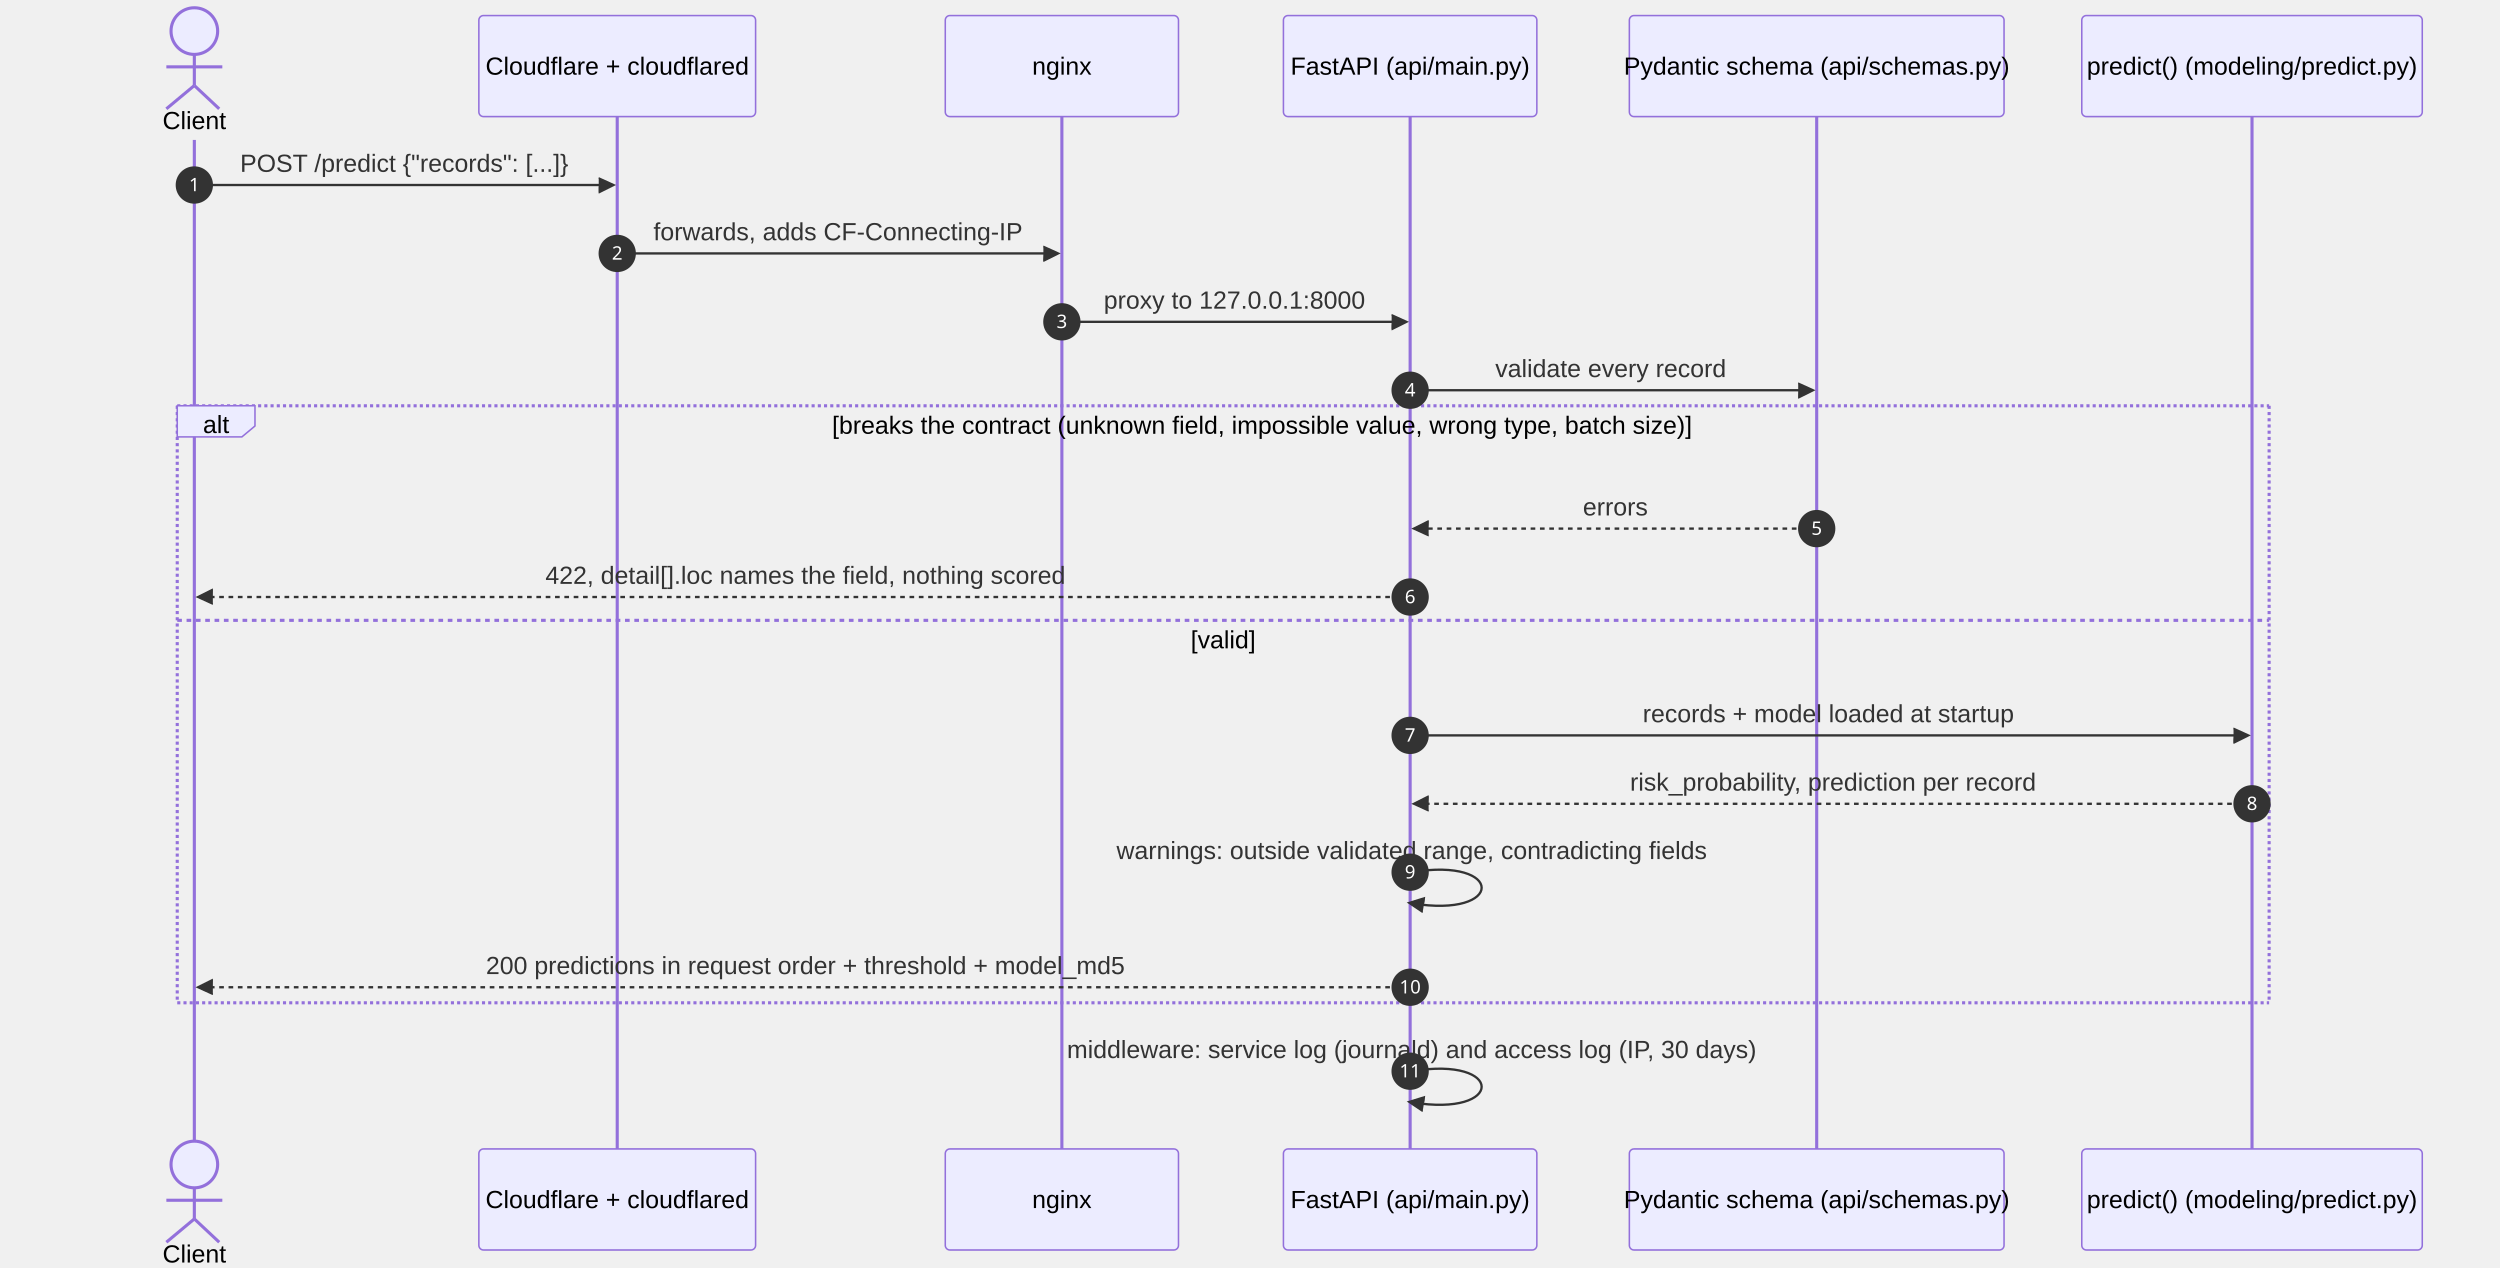
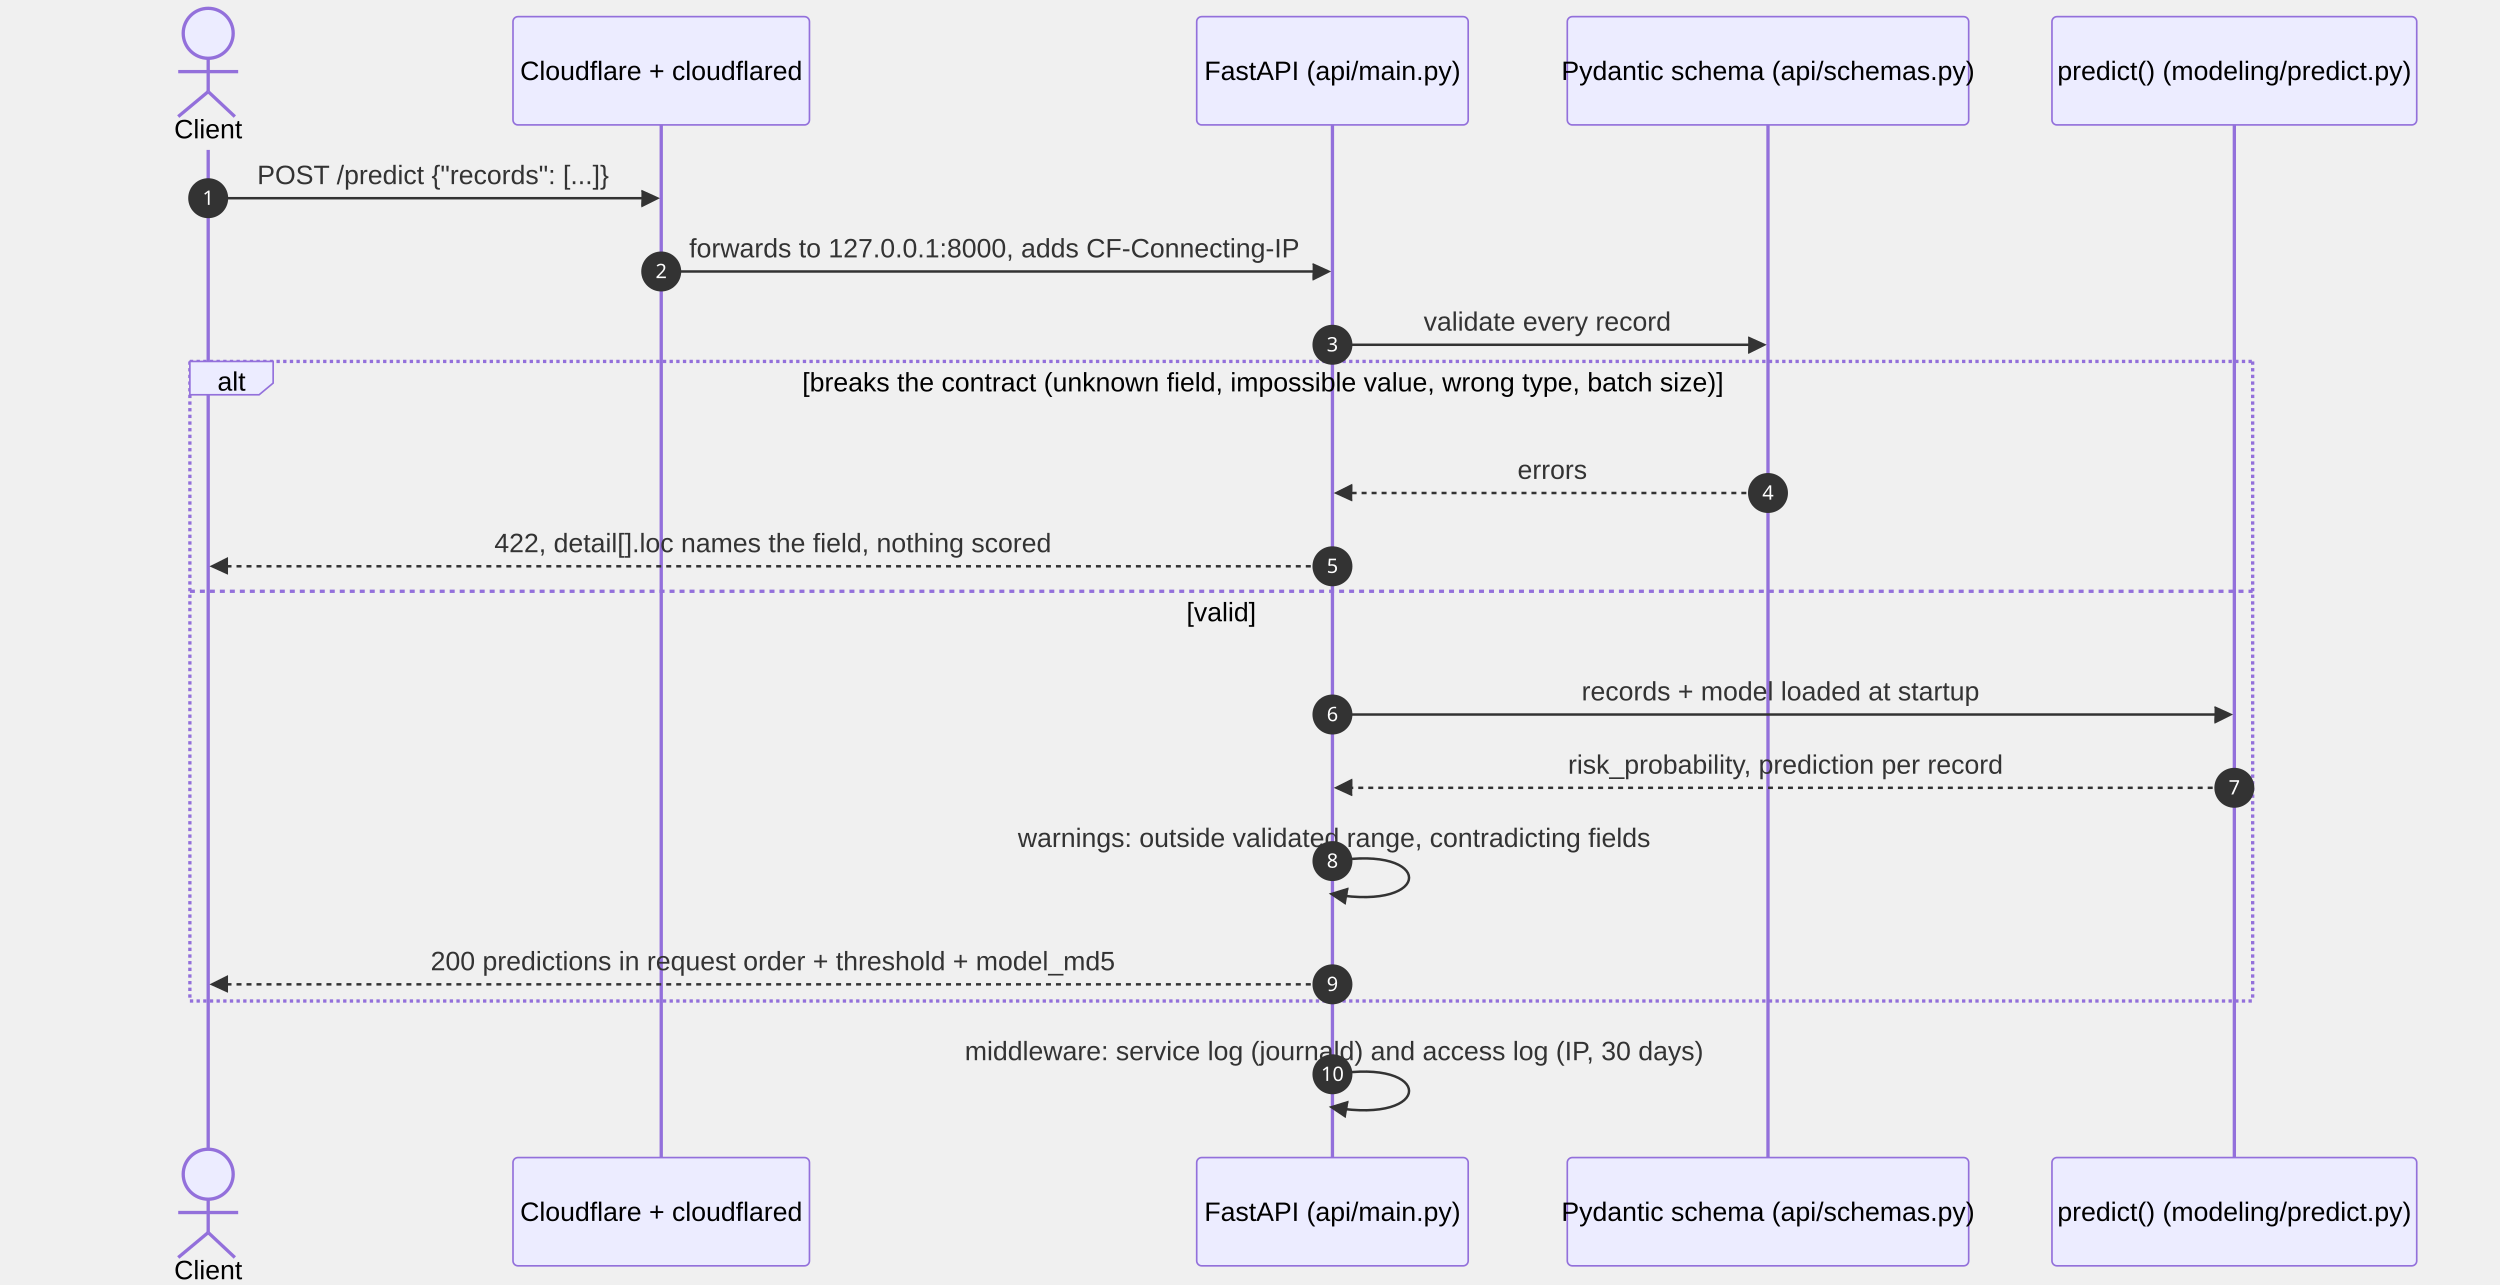
- <svg xmlns="http://www.w3.org/2000/svg" id="my-svg" width="100%" style="max-width: 1608px; background-color: white;" viewBox="-50 -10 1608 815" role="graphics-document document" aria-roledescription="sequence">
+ <svg xmlns="http://www.w3.org/2000/svg" id="my-svg" width="100%" style="max-width: 1501px; background-color: white;" viewBox="-50 -10 1501 771" role="graphics-document document" aria-roledescription="sequence">
  <g>
-     <rect x="1289" y="729" fill="#eaeaea" stroke="#666" width="219" height="65" name="P" rx="3" ry="3" class="actor actor-bottom" />
-     <text x="1398.5" y="761.5" dominant-baseline="central" alignment-baseline="central" class="actor actor-box" style="text-anchor: middle; font-size: 16px; font-weight: 400;">
-       <tspan x="1398.5" dy="0">predict() (modeling/predict.py)</tspan>
+     <rect x="1182" y="685" fill="#eaeaea" stroke="#666" width="219" height="65" name="P" rx="3" ry="3" class="actor actor-bottom" />
+     <text x="1291.5" y="717.5" dominant-baseline="central" alignment-baseline="central" class="actor actor-box" style="text-anchor: middle; font-size: 16px; font-weight: 400;">
+       <tspan x="1291.5" dy="0">predict() (modeling/predict.py)</tspan>
    </text>
  </g>
  <g>
-     <rect x="998" y="729" fill="#eaeaea" stroke="#666" width="241" height="65" name="S" rx="3" ry="3" class="actor actor-bottom" />
-     <text x="1118.5" y="761.5" dominant-baseline="central" alignment-baseline="central" class="actor actor-box" style="text-anchor: middle; font-size: 16px; font-weight: 400;">
-       <tspan x="1118.5" dy="0">Pydantic schema (api/schemas.py)</tspan>
+     <rect x="891" y="685" fill="#eaeaea" stroke="#666" width="241" height="65" name="S" rx="3" ry="3" class="actor actor-bottom" />
+     <text x="1011.5" y="717.5" dominant-baseline="central" alignment-baseline="central" class="actor actor-box" style="text-anchor: middle; font-size: 16px; font-weight: 400;">
+       <tspan x="1011.5" dy="0">Pydantic schema (api/schemas.py)</tspan>
    </text>
  </g>
  <g>
-     <rect x="775.5" y="729" fill="#eaeaea" stroke="#666" width="163" height="65" name="A" rx="3" ry="3" class="actor actor-bottom" />
-     <text x="857" y="761.5" dominant-baseline="central" alignment-baseline="central" class="actor actor-box" style="text-anchor: middle; font-size: 16px; font-weight: 400;">
-       <tspan x="857" dy="0">FastAPI (api/main.py)</tspan>
+     <rect x="668.5" y="685" fill="#eaeaea" stroke="#666" width="163" height="65" name="A" rx="3" ry="3" class="actor actor-bottom" />
+     <text x="750" y="717.5" dominant-baseline="central" alignment-baseline="central" class="actor actor-box" style="text-anchor: middle; font-size: 16px; font-weight: 400;">
+       <tspan x="750" dy="0">FastAPI (api/main.py)</tspan>
    </text>
  </g>
  <g>
-     <rect x="558" y="729" fill="#eaeaea" stroke="#666" width="150" height="65" name="N" rx="3" ry="3" class="actor actor-bottom" />
-     <text x="633" y="761.5" dominant-baseline="central" alignment-baseline="central" class="actor actor-box" style="text-anchor: middle; font-size: 16px; font-weight: 400;">
-       <tspan x="633" dy="0">nginx</tspan>
-     </text>
-   </g>
-   <g>
-     <rect x="258" y="729" fill="#eaeaea" stroke="#666" width="178" height="65" name="CF" rx="3" ry="3" class="actor actor-bottom" />
-     <text x="347" y="761.5" dominant-baseline="central" alignment-baseline="central" class="actor actor-box" style="text-anchor: middle; font-size: 16px; font-weight: 400;">
+     <rect x="258" y="685" fill="#eaeaea" stroke="#666" width="178" height="65" name="CF" rx="3" ry="3" class="actor actor-bottom" />
+     <text x="347" y="717.5" dominant-baseline="central" alignment-baseline="central" class="actor actor-box" style="text-anchor: middle; font-size: 16px; font-weight: 400;">
      <tspan x="347" dy="0">Cloudflare + cloudflared</tspan>
    </text>
  </g>
  <g />
  <g>
-     <line id="actor5" x1="1398.5" y1="65" x2="1398.5" y2="729" class="actor-line 200" stroke-width="0.5px" stroke="#999" name="P" data-et="life-line" data-id="P" />
-     <g id="root-5" data-et="participant" data-type="participant" data-id="P">
-       <rect x="1289" y="0" fill="#eaeaea" stroke="#666" width="219" height="65" name="P" rx="3" ry="3" class="actor actor-top" />
-       <text x="1398.5" y="32.5" dominant-baseline="central" alignment-baseline="central" class="actor actor-box" style="text-anchor: middle; font-size: 16px; font-weight: 400;">
-         <tspan x="1398.5" dy="0">predict() (modeling/predict.py)</tspan>
+     <line id="actor4" x1="1291.5" y1="65" x2="1291.5" y2="685" class="actor-line 200" stroke-width="0.5px" stroke="#999" name="P" data-et="life-line" data-id="P" />
+     <g id="root-4" data-et="participant" data-type="participant" data-id="P">
+       <rect x="1182" y="0" fill="#eaeaea" stroke="#666" width="219" height="65" name="P" rx="3" ry="3" class="actor actor-top" />
+       <text x="1291.5" y="32.5" dominant-baseline="central" alignment-baseline="central" class="actor actor-box" style="text-anchor: middle; font-size: 16px; font-weight: 400;">
+         <tspan x="1291.5" dy="0">predict() (modeling/predict.py)</tspan>
      </text>
    </g>
  </g>
  <g>
-     <line id="actor4" x1="1118.5" y1="65" x2="1118.5" y2="729" class="actor-line 200" stroke-width="0.5px" stroke="#999" name="S" data-et="life-line" data-id="S" />
-     <g id="root-4" data-et="participant" data-type="participant" data-id="S">
-       <rect x="998" y="0" fill="#eaeaea" stroke="#666" width="241" height="65" name="S" rx="3" ry="3" class="actor actor-top" />
-       <text x="1118.5" y="32.5" dominant-baseline="central" alignment-baseline="central" class="actor actor-box" style="text-anchor: middle; font-size: 16px; font-weight: 400;">
-         <tspan x="1118.5" dy="0">Pydantic schema (api/schemas.py)</tspan>
+     <line id="actor3" x1="1011.5" y1="65" x2="1011.5" y2="685" class="actor-line 200" stroke-width="0.5px" stroke="#999" name="S" data-et="life-line" data-id="S" />
+     <g id="root-3" data-et="participant" data-type="participant" data-id="S">
+       <rect x="891" y="0" fill="#eaeaea" stroke="#666" width="241" height="65" name="S" rx="3" ry="3" class="actor actor-top" />
+       <text x="1011.5" y="32.5" dominant-baseline="central" alignment-baseline="central" class="actor actor-box" style="text-anchor: middle; font-size: 16px; font-weight: 400;">
+         <tspan x="1011.5" dy="0">Pydantic schema (api/schemas.py)</tspan>
      </text>
    </g>
  </g>
  <g>
-     <line id="actor3" x1="857" y1="65" x2="857" y2="729" class="actor-line 200" stroke-width="0.5px" stroke="#999" name="A" data-et="life-line" data-id="A" />
-     <g id="root-3" data-et="participant" data-type="participant" data-id="A">
-       <rect x="775.5" y="0" fill="#eaeaea" stroke="#666" width="163" height="65" name="A" rx="3" ry="3" class="actor actor-top" />
-       <text x="857" y="32.5" dominant-baseline="central" alignment-baseline="central" class="actor actor-box" style="text-anchor: middle; font-size: 16px; font-weight: 400;">
-         <tspan x="857" dy="0">FastAPI (api/main.py)</tspan>
+     <line id="actor2" x1="750" y1="65" x2="750" y2="685" class="actor-line 200" stroke-width="0.5px" stroke="#999" name="A" data-et="life-line" data-id="A" />
+     <g id="root-2" data-et="participant" data-type="participant" data-id="A">
+       <rect x="668.5" y="0" fill="#eaeaea" stroke="#666" width="163" height="65" name="A" rx="3" ry="3" class="actor actor-top" />
+       <text x="750" y="32.5" dominant-baseline="central" alignment-baseline="central" class="actor actor-box" style="text-anchor: middle; font-size: 16px; font-weight: 400;">
+         <tspan x="750" dy="0">FastAPI (api/main.py)</tspan>
      </text>
    </g>
  </g>
  <g>
-     <line id="actor2" x1="633" y1="65" x2="633" y2="729" class="actor-line 200" stroke-width="0.5px" stroke="#999" name="N" data-et="life-line" data-id="N" />
-     <g id="root-2" data-et="participant" data-type="participant" data-id="N">
-       <rect x="558" y="0" fill="#eaeaea" stroke="#666" width="150" height="65" name="N" rx="3" ry="3" class="actor actor-top" />
-       <text x="633" y="32.5" dominant-baseline="central" alignment-baseline="central" class="actor actor-box" style="text-anchor: middle; font-size: 16px; font-weight: 400;">
-         <tspan x="633" dy="0">nginx</tspan>
-       </text>
-     </g>
-   </g>
-   <g>
-     <line id="actor1" x1="347" y1="65" x2="347" y2="729" class="actor-line 200" stroke-width="0.5px" stroke="#999" name="CF" data-et="life-line" data-id="CF" />
+     <line id="actor1" x1="347" y1="65" x2="347" y2="685" class="actor-line 200" stroke-width="0.5px" stroke="#999" name="CF" data-et="life-line" data-id="CF" />
    <g id="root-1" data-et="participant" data-type="participant" data-id="CF">
      <rect x="258" y="0" fill="#eaeaea" stroke="#666" width="178" height="65" name="CF" rx="3" ry="3" class="actor actor-top" />
      <text x="347" y="32.5" dominant-baseline="central" alignment-baseline="central" class="actor actor-box" style="text-anchor: middle; font-size: 16px; font-weight: 400;">
        <tspan x="347" dy="0">Cloudflare + cloudflared</tspan>
      </text>
    </g>
  </g>
  <g>
-     <line id="actor0" x1="75" y1="80" x2="75" y2="729" class="actor-line 200" stroke-width="0.5px" stroke="#999" name="C" data-et="life-line" data-id="C" />
+     <line id="actor0" x1="75" y1="80" x2="75" y2="685" class="actor-line 200" stroke-width="0.5px" stroke="#999" name="C" data-et="life-line" data-id="C" />
  </g>
  <style>#my-svg{font-family:"trebuchet ms",verdana,arial,sans-serif;font-size:16px;fill:#333;}@keyframes edge-animation-frame{from{stroke-dashoffset:0;}}@keyframes dash{to{stroke-dashoffset:0;}}#my-svg .edge-animation-slow{stroke-dasharray:9,5!important;stroke-dashoffset:900;animation:dash 50s linear infinite;stroke-linecap:round;}#my-svg .edge-animation-fast{stroke-dasharray:9,5!important;stroke-dashoffset:900;animation:dash 20s linear infinite;stroke-linecap:round;}#my-svg .error-icon{fill:#552222;}#my-svg .error-text{fill:#552222;stroke:#552222;}#my-svg .edge-thickness-normal{stroke-width:1px;}#my-svg .edge-thickness-thick{stroke-width:3.5px;}#my-svg .edge-pattern-solid{stroke-dasharray:0;}#my-svg .edge-thickness-invisible{stroke-width:0;fill:none;}#my-svg .edge-pattern-dashed{stroke-dasharray:3;}#my-svg .edge-pattern-dotted{stroke-dasharray:2;}#my-svg .marker{fill:#333333;stroke:#333333;}#my-svg .marker.cross{stroke:#333333;}#my-svg svg{font-family:"trebuchet ms",verdana,arial,sans-serif;font-size:16px;}#my-svg p{margin:0;}#my-svg .actor{stroke:#9370DB;fill:#ECECFF;stroke-width:1;}#my-svg rect.actor.outer-path[data-look="neo"]{filter:drop-shadow(1px 2px 2px rgba(185, 185, 185, 1));}#my-svg rect.note[data-look="neo"]{stroke:#aaaa33;fill:#fff5ad;filter:drop-shadow(1px 2px 2px rgba(185, 185, 185, 1));}#my-svg text.actor&gt;tspan{fill:black;stroke:none;}#my-svg .actor-line{stroke:#9370DB;}#my-svg .innerArc{stroke-width:1.5;stroke-dasharray:none;}#my-svg .messageLine0{stroke-width:1.5;stroke-dasharray:none;stroke:#333;}#my-svg .messageLine1{stroke-width:1.5;stroke-dasharray:2,2;stroke:#333;}#my-svg [id$="-arrowhead"] path{fill:#333;stroke:#333;}#my-svg .sequenceNumber{fill:white;}#my-svg [id$="-sequencenumber"]{fill:#333;}#my-svg [id$="-crosshead"] path{fill:#333;stroke:#333;}#my-svg .messageText{fill:#333;stroke:none;}#my-svg .labelBox{stroke:#9370DB;fill:#ECECFF;filter:none;}#my-svg .labelText,#my-svg .labelText&gt;tspan{fill:black;stroke:none;}#my-svg .loopText,#my-svg .loopText&gt;tspan{fill:black;stroke:none;}#my-svg .sectionTitle,#my-svg .sectionTitle&gt;tspan{fill:black;stroke:none;}#my-svg .loopLine{stroke-width:2px;stroke-dasharray:2,2;stroke:#9370DB;fill:#9370DB;}#my-svg .note{stroke:#aaaa33;fill:#fff5ad;}#my-svg .noteText,#my-svg .noteText&gt;tspan{fill:black;stroke:none;font-weight:normal;}#my-svg .activation0{fill:#f4f4f4;stroke:#666;}#my-svg .activation1{fill:#f4f4f4;stroke:#666;}#my-svg .activation2{fill:#f4f4f4;stroke:#666;}#my-svg .actorPopupMenu{position:absolute;}#my-svg .actorPopupMenuPanel{position:absolute;fill:#ECECFF;box-shadow:0px 8px 16px 0px rgba(0,0,0,0.2);filter:drop-shadow(3px 5px 2px rgb(0 0 0 / 0.4));}#my-svg .actor-man circle,#my-svg line{fill:#ECECFF;stroke-width:2px;}#my-svg g rect.rect{filter:drop-shadow(1px 2px 2px rgba(185, 185, 185, 1));stroke:#9370DB;}#my-svg .node .neo-node{stroke:#9370DB;}#my-svg [data-look="neo"].node rect,#my-svg [data-look="neo"].cluster rect,#my-svg [data-look="neo"].node polygon{stroke:#9370DB;filter:drop-shadow(1px 2px 2px rgba(185, 185, 185, 1));}#my-svg [data-look="neo"].swimlane.cluster rect{filter:none;}#my-svg [data-look="neo"].node path{stroke:#9370DB;stroke-width:1px;}#my-svg [data-look="neo"].node .outer-path{filter:drop-shadow(1px 2px 2px rgba(185, 185, 185, 1));}#my-svg [data-look="neo"].node .neo-line path{stroke:#9370DB;filter:none;}#my-svg [data-look="neo"].node circle{stroke:#9370DB;filter:drop-shadow(1px 2px 2px rgba(185, 185, 185, 1));}#my-svg [data-look="neo"].node circle .state-start{fill:#000000;}#my-svg [data-look="neo"].icon-shape .icon{fill:#9370DB;filter:drop-shadow(1px 2px 2px rgba(185, 185, 185, 1));}#my-svg [data-look="neo"].icon-shape .icon-neo path{stroke:#9370DB;filter:drop-shadow(1px 2px 2px rgba(185, 185, 185, 1));}#my-svg :root{--mermaid-font-family:"trebuchet ms",verdana,arial,sans-serif;}</style>
  <g />
  <defs>
    <symbol id="my-svg-computer" width="24" height="24">
      <path transform="scale(.5)" d="M2 2v13h20v-13h-20zm18 11h-16v-9h16v9zm-10.228 6l.466-1h3.524l.467 1h-4.457zm14.228 3h-24l2-6h2.104l-1.33 4h18.45l-1.297-4h2.073l2 6zm-5-10h-14v-7h14v7z" />
    </symbol>
  </defs>
  <defs>
    <symbol id="my-svg-database" fill-rule="evenodd" clip-rule="evenodd">
      <path transform="scale(.5)" d="M12.258.001l.256.004.255.005.253.008.251.01.249.012.247.015.246.016.242.019.241.02.239.023.236.024.233.027.231.028.229.031.225.032.223.034.22.036.217.038.214.04.211.041.208.043.205.045.201.046.198.048.194.05.191.051.187.053.183.054.18.056.175.057.172.059.168.06.163.061.16.063.155.064.15.066.074.033.073.033.071.034.07.034.069.035.068.035.067.035.066.035.064.036.064.036.062.036.06.036.06.037.058.037.058.037.055.038.055.038.053.038.052.038.051.039.05.039.048.039.047.039.045.04.044.04.043.04.041.04.04.041.039.041.037.041.036.041.034.041.033.042.032.042.03.042.029.042.027.042.026.043.024.043.023.043.021.043.02.043.018.044.017.043.015.044.013.044.012.044.011.045.009.044.007.045.006.045.004.045.002.045.001.045v17l-.001.045-.002.045-.004.045-.006.045-.007.045-.009.044-.011.045-.012.044-.013.044-.015.044-.017.043-.018.044-.02.043-.021.043-.023.043-.024.043-.026.043-.027.042-.029.042-.03.042-.032.042-.033.042-.034.041-.036.041-.037.041-.039.041-.04.041-.041.04-.043.04-.044.04-.045.04-.047.039-.048.039-.05.039-.051.039-.052.038-.053.038-.055.038-.055.038-.058.037-.058.037-.06.037-.06.036-.062.036-.064.036-.064.036-.066.035-.067.035-.068.035-.069.035-.07.034-.071.034-.073.033-.074.033-.15.066-.155.064-.16.063-.163.061-.168.06-.172.059-.175.057-.18.056-.183.054-.187.053-.191.051-.194.05-.198.048-.201.046-.205.045-.208.043-.211.041-.214.04-.217.038-.22.036-.223.034-.225.032-.229.031-.231.028-.233.027-.236.024-.239.023-.241.02-.242.019-.246.016-.247.015-.249.012-.251.01-.253.008-.255.005-.256.004-.258.001-.258-.001-.256-.004-.255-.005-.253-.008-.251-.01-.249-.012-.247-.015-.245-.016-.243-.019-.241-.02-.238-.023-.236-.024-.234-.027-.231-.028-.228-.031-.226-.032-.223-.034-.22-.036-.217-.038-.214-.04-.211-.041-.208-.043-.204-.045-.201-.046-.198-.048-.195-.05-.19-.051-.187-.053-.184-.054-.179-.056-.176-.057-.172-.059-.167-.06-.164-.061-.159-.063-.155-.064-.151-.066-.074-.033-.072-.033-.072-.034-.07-.034-.069-.035-.068-.035-.067-.035-.066-.035-.064-.036-.063-.036-.062-.036-.061-.036-.06-.037-.058-.037-.057-.037-.056-.038-.055-.038-.053-.038-.052-.038-.051-.039-.049-.039-.049-.039-.046-.039-.046-.04-.044-.04-.043-.04-.041-.04-.04-.041-.039-.041-.037-.041-.036-.041-.034-.041-.033-.042-.032-.042-.03-.042-.029-.042-.027-.042-.026-.043-.024-.043-.023-.043-.021-.043-.02-.043-.018-.044-.017-.043-.015-.044-.013-.044-.012-.044-.011-.045-.009-.044-.007-.045-.006-.045-.004-.045-.002-.045-.001-.045v-17l.001-.045.002-.045.004-.045.006-.045.007-.045.009-.044.011-.045.012-.044.013-.044.015-.044.017-.043.018-.044.02-.043.021-.043.023-.043.024-.043.026-.043.027-.042.029-.042.03-.042.032-.042.033-.042.034-.041.036-.041.037-.041.039-.041.04-.041.041-.04.043-.04.044-.04.046-.04.046-.039.049-.039.049-.039.051-.039.052-.038.053-.038.055-.038.056-.038.057-.037.058-.037.06-.037.061-.036.062-.036.063-.036.064-.036.066-.035.067-.035.068-.035.069-.035.07-.034.072-.034.072-.033.074-.033.151-.066.155-.064.159-.063.164-.061.167-.06.172-.059.176-.057.179-.056.184-.054.187-.053.19-.051.195-.05.198-.048.201-.046.204-.045.208-.043.211-.041.214-.04.217-.038.22-.036.223-.034.226-.032.228-.031.231-.028.234-.027.236-.024.238-.023.241-.02.243-.019.245-.016.247-.015.249-.012.251-.01.253-.008.255-.005.256-.004.258-.001.258.001zm-9.258 20.499v.01l.001.021.003.021.004.022.005.021.006.022.007.022.009.023.01.022.011.023.012.023.013.023.015.023.016.024.017.023.018.024.019.024.021.024.022.025.023.024.024.025.052.049.056.05.061.051.066.051.07.051.075.051.079.052.084.052.088.052.092.052.097.052.102.051.105.052.11.052.114.051.119.051.123.051.127.05.131.05.135.05.139.048.144.049.147.047.152.047.155.047.16.045.163.045.167.043.171.043.176.041.178.041.183.039.187.039.19.037.194.035.197.035.202.033.204.031.209.03.212.029.216.027.219.025.222.024.226.021.23.02.233.018.236.016.24.015.243.012.246.01.249.008.253.005.256.004.259.001.26-.001.257-.004.254-.005.25-.008.247-.011.244-.012.241-.014.237-.016.233-.018.231-.021.226-.021.224-.024.22-.026.216-.027.212-.028.21-.031.205-.031.202-.034.198-.034.194-.036.191-.037.187-.039.183-.04.179-.04.175-.042.172-.043.168-.044.163-.045.16-.046.155-.046.152-.047.148-.048.143-.049.139-.049.136-.05.131-.05.126-.05.123-.051.118-.052.114-.051.11-.052.106-.052.101-.052.096-.052.092-.052.088-.053.083-.051.079-.052.074-.052.07-.051.065-.051.06-.051.056-.05.051-.05.023-.024.023-.025.021-.024.02-.024.019-.024.018-.024.017-.024.015-.023.014-.024.013-.023.012-.023.01-.023.01-.022.008-.022.006-.022.006-.022.004-.022.004-.021.001-.021.001-.021v-4.127l-.077.055-.08.053-.083.054-.085.053-.087.052-.09.052-.093.051-.095.05-.097.05-.1.049-.102.049-.105.048-.106.047-.109.047-.111.046-.114.045-.115.045-.118.044-.12.043-.122.042-.124.042-.126.041-.128.04-.13.04-.132.038-.134.038-.135.037-.138.037-.139.035-.142.035-.143.034-.144.033-.147.032-.148.031-.15.03-.151.03-.153.029-.154.027-.156.027-.158.026-.159.025-.161.024-.162.023-.163.022-.165.021-.166.02-.167.019-.169.018-.169.017-.171.016-.173.015-.173.014-.175.013-.175.012-.177.011-.178.01-.179.008-.179.008-.181.006-.182.005-.182.004-.184.003-.184.002h-.37l-.184-.002-.184-.003-.182-.004-.182-.005-.181-.006-.179-.008-.179-.008-.178-.01-.176-.011-.176-.012-.175-.013-.173-.014-.172-.015-.171-.016-.17-.017-.169-.018-.167-.019-.166-.02-.165-.021-.163-.022-.162-.023-.161-.024-.159-.025-.157-.026-.156-.027-.155-.027-.153-.029-.151-.03-.15-.03-.148-.031-.146-.032-.145-.033-.143-.034-.141-.035-.14-.035-.137-.037-.136-.037-.134-.038-.132-.038-.13-.04-.128-.04-.126-.041-.124-.042-.122-.042-.12-.044-.117-.043-.116-.045-.113-.045-.112-.046-.109-.047-.106-.047-.105-.048-.102-.049-.1-.049-.097-.05-.095-.05-.093-.052-.09-.051-.087-.052-.085-.053-.083-.054-.08-.054-.077-.054v4.127zm0-5.654v.011l.001.021.003.021.004.021.005.022.006.022.007.022.009.022.01.022.011.023.012.023.013.023.015.024.016.023.017.024.018.024.019.024.021.024.022.024.023.025.024.024.052.05.056.05.061.05.066.051.07.051.075.052.079.051.084.052.088.052.092.052.097.052.102.052.105.052.11.051.114.051.119.052.123.05.127.051.131.05.135.049.139.049.144.048.147.048.152.047.155.046.16.045.163.045.167.044.171.042.176.042.178.04.183.04.187.038.19.037.194.036.197.034.202.033.204.032.209.03.212.028.216.027.219.025.222.024.226.022.23.02.233.018.236.016.24.014.243.012.246.01.249.008.253.006.256.003.259.001.26-.001.257-.003.254-.006.25-.008.247-.01.244-.012.241-.015.237-.016.233-.018.231-.02.226-.022.224-.024.22-.025.216-.027.212-.029.21-.03.205-.032.202-.033.198-.035.194-.036.191-.037.187-.039.183-.039.179-.041.175-.042.172-.043.168-.044.163-.045.16-.045.155-.047.152-.047.148-.048.143-.048.139-.05.136-.049.131-.05.126-.051.123-.051.118-.051.114-.052.11-.052.106-.052.101-.052.096-.052.092-.052.088-.052.083-.052.079-.052.074-.051.07-.052.065-.051.06-.05.056-.051.051-.049.023-.025.023-.024.021-.025.02-.024.019-.024.018-.024.017-.024.015-.023.014-.023.013-.024.012-.022.01-.023.01-.023.008-.022.006-.022.006-.022.004-.021.004-.022.001-.021.001-.021v-4.139l-.077.054-.08.054-.083.054-.085.052-.087.053-.09.051-.093.051-.095.051-.097.05-.1.049-.102.049-.105.048-.106.047-.109.047-.111.046-.114.045-.115.044-.118.044-.12.044-.122.042-.124.042-.126.041-.128.04-.13.039-.132.039-.134.038-.135.037-.138.036-.139.036-.142.035-.143.033-.144.033-.147.033-.148.031-.15.03-.151.03-.153.028-.154.028-.156.027-.158.026-.159.025-.161.024-.162.023-.163.022-.165.021-.166.02-.167.019-.169.018-.169.017-.171.016-.173.015-.173.014-.175.013-.175.012-.177.011-.178.009-.179.009-.179.007-.181.007-.182.005-.182.004-.184.003-.184.002h-.37l-.184-.002-.184-.003-.182-.004-.182-.005-.181-.007-.179-.007-.179-.009-.178-.009-.176-.011-.176-.012-.175-.013-.173-.014-.172-.015-.171-.016-.17-.017-.169-.018-.167-.019-.166-.02-.165-.021-.163-.022-.162-.023-.161-.024-.159-.025-.157-.026-.156-.027-.155-.028-.153-.028-.151-.03-.15-.03-.148-.031-.146-.033-.145-.033-.143-.033-.141-.035-.14-.036-.137-.036-.136-.037-.134-.038-.132-.039-.13-.039-.128-.04-.126-.041-.124-.042-.122-.043-.12-.043-.117-.044-.116-.044-.113-.046-.112-.046-.109-.046-.106-.047-.105-.048-.102-.049-.1-.049-.097-.05-.095-.051-.093-.051-.09-.051-.087-.053-.085-.052-.083-.054-.08-.054-.077-.054v4.139zm0-5.666v.011l.001.02.003.022.004.021.005.022.006.021.007.022.009.023.01.022.011.023.012.023.013.023.015.023.016.024.017.024.018.023.019.024.021.025.022.024.023.024.024.025.052.05.056.05.061.05.066.051.07.051.075.052.079.051.084.052.088.052.092.052.097.052.102.052.105.051.11.052.114.051.119.051.123.051.127.05.131.05.135.05.139.049.144.048.147.048.152.047.155.046.16.045.163.045.167.043.171.043.176.042.178.04.183.04.187.038.19.037.194.036.197.034.202.033.204.032.209.03.212.028.216.027.219.025.222.024.226.021.23.02.233.018.236.017.24.014.243.012.246.01.249.008.253.006.256.003.259.001.26-.001.257-.003.254-.006.25-.008.247-.01.244-.013.241-.014.237-.016.233-.018.231-.02.226-.022.224-.024.22-.025.216-.027.212-.029.21-.03.205-.032.202-.033.198-.035.194-.036.191-.037.187-.039.183-.039.179-.041.175-.042.172-.043.168-.044.163-.045.16-.045.155-.047.152-.047.148-.048.143-.049.139-.049.136-.049.131-.051.126-.05.123-.051.118-.052.114-.051.11-.052.106-.052.101-.052.096-.052.092-.052.088-.052.083-.052.079-.052.074-.052.07-.051.065-.051.06-.051.056-.05.051-.049.023-.025.023-.025.021-.024.02-.024.019-.024.018-.024.017-.024.015-.023.014-.024.013-.023.012-.023.01-.022.01-.023.008-.022.006-.022.006-.022.004-.022.004-.021.001-.021.001-.021v-4.153l-.077.054-.08.054-.083.053-.085.053-.087.053-.09.051-.093.051-.095.051-.097.05-.1.049-.102.048-.105.048-.106.048-.109.046-.111.046-.114.046-.115.044-.118.044-.12.043-.122.043-.124.042-.126.041-.128.04-.13.039-.132.039-.134.038-.135.037-.138.036-.139.036-.142.034-.143.034-.144.033-.147.032-.148.032-.15.03-.151.03-.153.028-.154.028-.156.027-.158.026-.159.024-.161.024-.162.023-.163.023-.165.021-.166.02-.167.019-.169.018-.169.017-.171.016-.173.015-.173.014-.175.013-.175.012-.177.01-.178.01-.179.009-.179.007-.181.006-.182.006-.182.004-.184.003-.184.001-.185.001-.185-.001-.184-.001-.184-.003-.182-.004-.182-.006-.181-.006-.179-.007-.179-.009-.178-.01-.176-.01-.176-.012-.175-.013-.173-.014-.172-.015-.171-.016-.17-.017-.169-.018-.167-.019-.166-.02-.165-.021-.163-.023-.162-.023-.161-.024-.159-.024-.157-.026-.156-.027-.155-.028-.153-.028-.151-.03-.15-.03-.148-.032-.146-.032-.145-.033-.143-.034-.141-.034-.14-.036-.137-.036-.136-.037-.134-.038-.132-.039-.13-.039-.128-.041-.126-.041-.124-.041-.122-.043-.12-.043-.117-.044-.116-.044-.113-.046-.112-.046-.109-.046-.106-.048-.105-.048-.102-.048-.1-.05-.097-.049-.095-.051-.093-.051-.09-.052-.087-.052-.085-.053-.083-.053-.08-.054-.077-.054v4.153zm8.74-8.179l-.257.004-.254.005-.25.008-.247.011-.244.012-.241.014-.237.016-.233.018-.231.021-.226.022-.224.023-.22.026-.216.027-.212.028-.21.031-.205.032-.202.033-.198.034-.194.036-.191.038-.187.038-.183.04-.179.041-.175.042-.172.043-.168.043-.163.045-.16.046-.155.046-.152.048-.148.048-.143.048-.139.049-.136.05-.131.05-.126.051-.123.051-.118.051-.114.052-.11.052-.106.052-.101.052-.096.052-.092.052-.088.052-.083.052-.079.052-.074.051-.07.052-.065.051-.06.05-.056.05-.051.05-.023.025-.023.024-.021.024-.02.025-.019.024-.018.024-.017.023-.015.024-.014.023-.013.023-.012.023-.01.023-.01.022-.008.022-.006.023-.006.021-.004.022-.004.021-.001.021-.001.021.001.021.001.021.004.021.004.022.006.021.006.023.008.022.01.022.01.023.012.023.013.023.014.023.015.024.017.023.018.024.019.024.02.025.021.024.023.024.023.025.051.05.056.05.06.05.065.051.07.052.074.051.079.052.083.052.088.052.092.052.096.052.101.052.106.052.11.052.114.052.118.051.123.051.126.051.131.05.136.05.139.049.143.048.148.048.152.048.155.046.16.046.163.045.168.043.172.043.175.042.179.041.183.04.187.038.191.038.194.036.198.034.202.033.205.032.21.031.212.028.216.027.22.026.224.023.226.022.231.021.233.018.237.016.241.014.244.012.247.011.25.008.254.005.257.004.26.001.26-.001.257-.004.254-.005.25-.008.247-.011.244-.012.241-.014.237-.016.233-.018.231-.021.226-.022.224-.023.22-.026.216-.027.212-.028.21-.031.205-.032.202-.033.198-.034.194-.036.191-.038.187-.038.183-.04.179-.041.175-.042.172-.043.168-.043.163-.045.16-.046.155-.046.152-.048.148-.048.143-.048.139-.049.136-.05.131-.05.126-.051.123-.051.118-.051.114-.052.11-.052.106-.052.101-.052.096-.052.092-.052.088-.052.083-.052.079-.052.074-.051.07-.052.065-.051.06-.05.056-.05.051-.05.023-.025.023-.024.021-.024.02-.025.019-.024.018-.024.017-.023.015-.024.014-.023.013-.023.012-.023.01-.023.01-.022.008-.022.006-.023.006-.021.004-.022.004-.021.001-.021.001-.021-.001-.021-.001-.021-.004-.021-.004-.022-.006-.021-.006-.023-.008-.022-.01-.022-.01-.023-.012-.023-.013-.023-.014-.023-.015-.024-.017-.023-.018-.024-.019-.024-.02-.025-.021-.024-.023-.024-.023-.025-.051-.05-.056-.05-.06-.05-.065-.051-.07-.052-.074-.051-.079-.052-.083-.052-.088-.052-.092-.052-.096-.052-.101-.052-.106-.052-.11-.052-.114-.052-.118-.051-.123-.051-.126-.051-.131-.05-.136-.05-.139-.049-.143-.048-.148-.048-.152-.048-.155-.046-.16-.046-.163-.045-.168-.043-.172-.043-.175-.042-.179-.041-.183-.04-.187-.038-.191-.038-.194-.036-.198-.034-.202-.033-.205-.032-.21-.031-.212-.028-.216-.027-.22-.026-.224-.023-.226-.022-.231-.021-.233-.018-.237-.016-.241-.014-.244-.012-.247-.011-.25-.008-.254-.005-.257-.004-.26-.001-.26.001z" />
    </symbol>
  </defs>
  <defs>
    <symbol id="my-svg-clock" width="24" height="24">
      <path transform="scale(.5)" d="M12 2c5.514 0 10 4.486 10 10s-4.486 10-10 10-10-4.486-10-10 4.486-10 10-10zm0-2c-6.627 0-12 5.373-12 12s5.373 12 12 12 12-5.373 12-12-5.373-12-12-12zm5.848 12.459c.202.038.202.333.001.372-1.907.361-6.045 1.111-6.547 1.111-.719 0-1.301-.582-1.301-1.301 0-.512.77-5.447 1.125-7.445.034-.192.312-.181.343.014l.985 6.238 5.394 1.011z" />
    </symbol>
  </defs>
  <defs>
    <marker id="my-svg-arrowhead" refX="7.9" refY="5" markerUnits="userSpaceOnUse" markerWidth="12" markerHeight="12" orient="auto-start-reverse">
      <path d="M -1 0 L 10 5 L 0 10 z" />
    </marker>
  </defs>
  <defs>
    <marker id="my-svg-crosshead" markerWidth="15" markerHeight="8" orient="auto" refX="4" refY="4.5">
      <path fill="none" stroke="#000000" stroke-width="1pt" d="M 1,2 L 6,7 M 6,2 L 1,7" style="stroke-dasharray: 0, 0;" />
    </marker>
  </defs>
  <defs>
    <marker id="my-svg-filled-head" refX="15.5" refY="7" markerWidth="20" markerHeight="28" orient="auto">
      <path d="M 18,7 L9,13 L14,7 L9,1 Z" />
    </marker>
  </defs>
  <defs>
    <marker id="my-svg-sequencenumber" refX="15" refY="15" markerWidth="60" markerHeight="40" orient="auto">
      <circle cx="15" cy="15" r="6" />
    </marker>
  </defs>
  <defs>
    <marker id="my-svg-solidTopArrowHead" refX="7.9" refY="7.25" markerUnits="userSpaceOnUse" markerWidth="12" markerHeight="12" orient="auto-start-reverse">
      <path d="M 0 0 L 10 8 L 0 8 z" />
    </marker>
  </defs>
  <defs>
    <marker id="my-svg-solidBottomArrowHead" refX="7.9" refY="0.75" markerUnits="userSpaceOnUse" markerWidth="12" markerHeight="12" orient="auto-start-reverse">
      <path d="M 0 0 L 10 0 L 0 8 z" />
    </marker>
  </defs>
  <defs>
    <marker id="my-svg-stickTopArrowHead" refX="7.5" refY="7" markerUnits="userSpaceOnUse" markerWidth="12" markerHeight="12" orient="auto-start-reverse">
      <path d="M 0 0 L 7 7" stroke="black" stroke-width="1.5" fill="none" />
    </marker>
  </defs>
  <defs>
    <marker id="my-svg-stickBottomArrowHead" refX="7.5" refY="0" markerUnits="userSpaceOnUse" markerWidth="12" markerHeight="12" orient="auto-start-reverse">
      <path d="M 0 7 L 7 0" stroke="black" stroke-width="1.5" fill="none" />
    </marker>
  </defs>
-   <g data-et="control-structure" data-id="i13">
-     <line x1="64" y1="251" x2="1409.5" y2="251" class="loopLine" />
-     <line x1="1409.5" y1="251" x2="1409.5" y2="635" class="loopLine" />
-     <line x1="64" y1="635" x2="1409.5" y2="635" class="loopLine" />
-     <line x1="64" y1="251" x2="64" y2="635" class="loopLine" />
-     <line x1="64" y1="389" x2="1409.5" y2="389" class="loopLine" style="stroke-dasharray: 3, 3;" />
-     <polygon points="64,251 114,251 114,264 105.6,271 64,271" class="labelBox" />
-     <text x="89" y="264" text-anchor="middle" dominant-baseline="middle" alignment-baseline="middle" class="labelText" style="font-size: 16px; font-weight: 400;">alt</text>
-     <text x="761.75" y="269" text-anchor="middle" class="loopText" style="font-size: 16px; font-weight: 400;">
-       <tspan x="761.75">[breaks the contract (unknown field, impossible value, wrong type, batch size)]</tspan>
+   <g data-et="control-structure" data-id="i12">
+     <line x1="64" y1="207" x2="1302.5" y2="207" class="loopLine" />
+     <line x1="1302.5" y1="207" x2="1302.5" y2="591" class="loopLine" />
+     <line x1="64" y1="591" x2="1302.5" y2="591" class="loopLine" />
+     <line x1="64" y1="207" x2="64" y2="591" class="loopLine" />
+     <line x1="64" y1="345" x2="1302.5" y2="345" class="loopLine" style="stroke-dasharray: 3, 3;" />
+     <polygon points="64,207 114,207 114,220 105.6,227 64,227" class="labelBox" />
+     <text x="89" y="220" text-anchor="middle" dominant-baseline="middle" alignment-baseline="middle" class="labelText" style="font-size: 16px; font-weight: 400;">alt</text>
+     <text x="708.25" y="225" text-anchor="middle" class="loopText" style="font-size: 16px; font-weight: 400;">
+       <tspan x="708.25">[breaks the contract (unknown field, impossible value, wrong type, batch size)]</tspan>
    </text>
-     <text x="736.75" y="407" text-anchor="middle" class="sectionTitle" style="font-size: 16px; font-weight: 400;">[valid]</text>
+     <text x="683.25" y="363" text-anchor="middle" class="sectionTitle" style="font-size: 16px; font-weight: 400;">[valid]</text>
  </g>
  <g class="actor-man actor-top" name="C" data-et="participant" data-type="actor" data-id="C" style="stroke: rgb(147, 112, 219);">
    <line id="actor-man-torso0" x1="75" y1="25" x2="75" y2="45" />
    <line id="actor-man-arms0" x1="57" y1="33" x2="93" y2="33" />
    <line x1="57" y1="60" x2="75" y2="45" />
    <line x1="75" y1="45" x2="91" y2="60" />
    <circle cx="75" cy="10" r="15" width="150" height="65" />
    <text x="75" y="67.5" dominant-baseline="central" alignment-baseline="central" class="actor actor-man" style="text-anchor: middle; font-size: 16px; font-weight: 400;">
      <tspan x="75" dy="0">Client</tspan>
    </text>
  </g>
  <text x="210" y="80" text-anchor="middle" dominant-baseline="middle" alignment-baseline="middle" class="messageText" dy="1em" style="font-size: 16px; font-weight: 400;">POST /predict {"records": [...]}</text>
  <line x1="82" y1="109" x2="343" y2="109" class="messageLine0" data-et="message" data-id="i1" data-from="C" data-to="CF" stroke-width="2" stroke="none" marker-end="url(#my-svg-arrowhead)" style="fill: none;" />
  <line x1="75" y1="109" x2="75" y2="109" stroke-width="0" marker-start="url(#my-svg-sequencenumber)" />
  <text x="75" y="113" font-family="sans-serif" font-size="12px" text-anchor="middle" class="sequenceNumber">1</text>
-   <text x="489" y="124" text-anchor="middle" dominant-baseline="middle" alignment-baseline="middle" class="messageText" dy="1em" style="font-size: 16px; font-weight: 400;">forwards, adds CF-Connecting-IP</text>
-   <line x1="354" y1="153" x2="629" y2="153" class="messageLine0" data-et="message" data-id="i2" data-from="CF" data-to="N" stroke-width="2" stroke="none" marker-end="url(#my-svg-arrowhead)" style="fill: none;" />
+   <text x="547" y="124" text-anchor="middle" dominant-baseline="middle" alignment-baseline="middle" class="messageText" dy="1em" style="font-size: 16px; font-weight: 400;">forwards to 127.0.0.1:8000, adds CF-Connecting-IP</text>
+   <line x1="354" y1="153" x2="746" y2="153" class="messageLine0" data-et="message" data-id="i2" data-from="CF" data-to="A" stroke-width="2" stroke="none" marker-end="url(#my-svg-arrowhead)" style="fill: none;" />
  <line x1="347" y1="153" x2="347" y2="153" stroke-width="0" marker-start="url(#my-svg-sequencenumber)" />
  <text x="347" y="157" font-family="sans-serif" font-size="12px" text-anchor="middle" class="sequenceNumber">2</text>
-   <text x="744" y="168" text-anchor="middle" dominant-baseline="middle" alignment-baseline="middle" class="messageText" dy="1em" style="font-size: 16px; font-weight: 400;">proxy to 127.0.0.1:8000</text>
-   <line x1="640" y1="197" x2="853" y2="197" class="messageLine0" data-et="message" data-id="i3" data-from="N" data-to="A" stroke-width="2" stroke="none" marker-end="url(#my-svg-arrowhead)" style="fill: none;" />
-   <line x1="633" y1="197" x2="633" y2="197" stroke-width="0" marker-start="url(#my-svg-sequencenumber)" />
-   <text x="633" y="201" font-family="sans-serif" font-size="12px" text-anchor="middle" class="sequenceNumber">3</text>
-   <text x="986" y="212" text-anchor="middle" dominant-baseline="middle" alignment-baseline="middle" class="messageText" dy="1em" style="font-size: 16px; font-weight: 400;">validate every record</text>
-   <line x1="864" y1="241" x2="1114.5" y2="241" class="messageLine0" data-et="message" data-id="i4" data-from="A" data-to="S" stroke-width="2" stroke="none" marker-end="url(#my-svg-arrowhead)" style="fill: none;" />
-   <line x1="857" y1="241" x2="857" y2="241" stroke-width="0" marker-start="url(#my-svg-sequencenumber)" />
-   <text x="857" y="245" font-family="sans-serif" font-size="12px" text-anchor="middle" class="sequenceNumber">4</text>
-   <text x="989" y="301" text-anchor="middle" dominant-baseline="middle" alignment-baseline="middle" class="messageText" dy="1em" style="font-size: 16px; font-weight: 400;">errors</text>
-   <line x1="1123.5" y1="330" x2="861" y2="330" class="messageLine1" data-et="message" data-id="i6" data-from="S" data-to="A" stroke-width="2" stroke="none" marker-end="url(#my-svg-arrowhead)" style="stroke-dasharray: 3, 3; fill: none;" />
-   <line x1="1118.5" y1="330" x2="1118.5" y2="330" stroke-width="0" marker-start="url(#my-svg-sequencenumber)" />
-   <text x="1118.5" y="334" font-family="sans-serif" font-size="12px" text-anchor="middle" class="sequenceNumber">5</text>
-   <text x="468" y="345" text-anchor="middle" dominant-baseline="middle" alignment-baseline="middle" class="messageText" dy="1em" style="font-size: 16px; font-weight: 400;">422, detail[].loc names the field, nothing scored</text>
-   <line x1="862" y1="374" x2="79" y2="374" class="messageLine1" data-et="message" data-id="i7" data-from="A" data-to="C" stroke-width="2" stroke="none" marker-end="url(#my-svg-arrowhead)" style="stroke-dasharray: 3, 3; fill: none;" />
-   <line x1="857" y1="374" x2="857" y2="374" stroke-width="0" marker-start="url(#my-svg-sequencenumber)" />
-   <text x="857" y="378" font-family="sans-serif" font-size="12px" text-anchor="middle" class="sequenceNumber">6</text>
-   <text x="1126" y="434" text-anchor="middle" dominant-baseline="middle" alignment-baseline="middle" class="messageText" dy="1em" style="font-size: 16px; font-weight: 400;">records + model loaded at startup</text>
-   <line x1="864" y1="463" x2="1394.5" y2="463" class="messageLine0" data-et="message" data-id="i9" data-from="A" data-to="P" stroke-width="2" stroke="none" marker-end="url(#my-svg-arrowhead)" style="fill: none;" />
-   <line x1="857" y1="463" x2="857" y2="463" stroke-width="0" marker-start="url(#my-svg-sequencenumber)" />
-   <text x="857" y="467" font-family="sans-serif" font-size="12px" text-anchor="middle" class="sequenceNumber">7</text>
-   <text x="1129" y="478" text-anchor="middle" dominant-baseline="middle" alignment-baseline="middle" class="messageText" dy="1em" style="font-size: 16px; font-weight: 400;">risk_probability, prediction per record</text>
-   <line x1="1403.5" y1="507" x2="861" y2="507" class="messageLine1" data-et="message" data-id="i10" data-from="P" data-to="A" stroke-width="2" stroke="none" marker-end="url(#my-svg-arrowhead)" style="stroke-dasharray: 3, 3; fill: none;" />
-   <line x1="1398.5" y1="507" x2="1398.5" y2="507" stroke-width="0" marker-start="url(#my-svg-sequencenumber)" />
-   <text x="1398.5" y="511" font-family="sans-serif" font-size="12px" text-anchor="middle" class="sequenceNumber">8</text>
-   <text x="858" y="522" text-anchor="middle" dominant-baseline="middle" alignment-baseline="middle" class="messageText" dy="1em" style="font-size: 16px; font-weight: 400;">warnings: outside validated range, contradicting fields</text>
-   <path d="M 858,551 C 918,541 918,581 858,571" class="messageLine0" data-et="message" data-id="i11" data-from="A" data-to="A" stroke-width="2" stroke="none" marker-end="url(#my-svg-arrowhead)" x1="864" style="fill: none;" />
-   <line x1="857" y1="551" x2="857" y2="551" stroke-width="0" marker-start="url(#my-svg-sequencenumber)" />
-   <text x="857" y="555" font-family="sans-serif" font-size="12px" text-anchor="middle" class="sequenceNumber">9</text>
-   <text x="468" y="596" text-anchor="middle" dominant-baseline="middle" alignment-baseline="middle" class="messageText" dy="1em" style="font-size: 16px; font-weight: 400;">200 predictions in request order + threshold + model_md5</text>
-   <line x1="862" y1="625" x2="79" y2="625" class="messageLine1" data-et="message" data-id="i12" data-from="A" data-to="C" stroke-width="2" stroke="none" marker-end="url(#my-svg-arrowhead)" style="stroke-dasharray: 3, 3; fill: none;" />
-   <line x1="857" y1="625" x2="857" y2="625" stroke-width="0" marker-start="url(#my-svg-sequencenumber)" />
-   <text x="857" y="629" font-family="sans-serif" font-size="12px" text-anchor="middle" class="sequenceNumber">10</text>
-   <text x="858" y="650" text-anchor="middle" dominant-baseline="middle" alignment-baseline="middle" class="messageText" dy="1em" style="font-size: 16px; font-weight: 400;">middleware: service log (journald) and access log (IP, 30 days)</text>
-   <path d="M 858,679 C 918,669 918,709 858,699" class="messageLine0" data-et="message" data-id="i14" data-from="A" data-to="A" stroke-width="2" stroke="none" marker-end="url(#my-svg-arrowhead)" x1="864" style="fill: none;" />
-   <line x1="857" y1="679" x2="857" y2="679" stroke-width="0" marker-start="url(#my-svg-sequencenumber)" />
-   <text x="857" y="683" font-family="sans-serif" font-size="12px" text-anchor="middle" class="sequenceNumber">11</text>
+   <text x="879" y="168" text-anchor="middle" dominant-baseline="middle" alignment-baseline="middle" class="messageText" dy="1em" style="font-size: 16px; font-weight: 400;">validate every record</text>
+   <line x1="757" y1="197" x2="1007.5" y2="197" class="messageLine0" data-et="message" data-id="i3" data-from="A" data-to="S" stroke-width="2" stroke="none" marker-end="url(#my-svg-arrowhead)" style="fill: none;" />
+   <line x1="750" y1="197" x2="750" y2="197" stroke-width="0" marker-start="url(#my-svg-sequencenumber)" />
+   <text x="750" y="201" font-family="sans-serif" font-size="12px" text-anchor="middle" class="sequenceNumber">3</text>
+   <text x="882" y="257" text-anchor="middle" dominant-baseline="middle" alignment-baseline="middle" class="messageText" dy="1em" style="font-size: 16px; font-weight: 400;">errors</text>
+   <line x1="1016.5" y1="286" x2="754" y2="286" class="messageLine1" data-et="message" data-id="i5" data-from="S" data-to="A" stroke-width="2" stroke="none" marker-end="url(#my-svg-arrowhead)" style="stroke-dasharray: 3, 3; fill: none;" />
+   <line x1="1011.5" y1="286" x2="1011.5" y2="286" stroke-width="0" marker-start="url(#my-svg-sequencenumber)" />
+   <text x="1011.5" y="290" font-family="sans-serif" font-size="12px" text-anchor="middle" class="sequenceNumber">4</text>
+   <text x="414" y="301" text-anchor="middle" dominant-baseline="middle" alignment-baseline="middle" class="messageText" dy="1em" style="font-size: 16px; font-weight: 400;">422, detail[].loc names the field, nothing scored</text>
+   <line x1="755" y1="330" x2="79" y2="330" class="messageLine1" data-et="message" data-id="i6" data-from="A" data-to="C" stroke-width="2" stroke="none" marker-end="url(#my-svg-arrowhead)" style="stroke-dasharray: 3, 3; fill: none;" />
+   <line x1="750" y1="330" x2="750" y2="330" stroke-width="0" marker-start="url(#my-svg-sequencenumber)" />
+   <text x="750" y="334" font-family="sans-serif" font-size="12px" text-anchor="middle" class="sequenceNumber">5</text>
+   <text x="1019" y="390" text-anchor="middle" dominant-baseline="middle" alignment-baseline="middle" class="messageText" dy="1em" style="font-size: 16px; font-weight: 400;">records + model loaded at startup</text>
+   <line x1="757" y1="419" x2="1287.5" y2="419" class="messageLine0" data-et="message" data-id="i8" data-from="A" data-to="P" stroke-width="2" stroke="none" marker-end="url(#my-svg-arrowhead)" style="fill: none;" />
+   <line x1="750" y1="419" x2="750" y2="419" stroke-width="0" marker-start="url(#my-svg-sequencenumber)" />
+   <text x="750" y="423" font-family="sans-serif" font-size="12px" text-anchor="middle" class="sequenceNumber">6</text>
+   <text x="1022" y="434" text-anchor="middle" dominant-baseline="middle" alignment-baseline="middle" class="messageText" dy="1em" style="font-size: 16px; font-weight: 400;">risk_probability, prediction per record</text>
+   <line x1="1296.5" y1="463" x2="754" y2="463" class="messageLine1" data-et="message" data-id="i9" data-from="P" data-to="A" stroke-width="2" stroke="none" marker-end="url(#my-svg-arrowhead)" style="stroke-dasharray: 3, 3; fill: none;" />
+   <line x1="1291.5" y1="463" x2="1291.5" y2="463" stroke-width="0" marker-start="url(#my-svg-sequencenumber)" />
+   <text x="1291.5" y="467" font-family="sans-serif" font-size="12px" text-anchor="middle" class="sequenceNumber">7</text>
+   <text x="751" y="478" text-anchor="middle" dominant-baseline="middle" alignment-baseline="middle" class="messageText" dy="1em" style="font-size: 16px; font-weight: 400;">warnings: outside validated range, contradicting fields</text>
+   <path d="M 751,507 C 811,497 811,537 751,527" class="messageLine0" data-et="message" data-id="i10" data-from="A" data-to="A" stroke-width="2" stroke="none" marker-end="url(#my-svg-arrowhead)" x1="757" style="fill: none;" />
+   <line x1="750" y1="507" x2="750" y2="507" stroke-width="0" marker-start="url(#my-svg-sequencenumber)" />
+   <text x="750" y="511" font-family="sans-serif" font-size="12px" text-anchor="middle" class="sequenceNumber">8</text>
+   <text x="414" y="552" text-anchor="middle" dominant-baseline="middle" alignment-baseline="middle" class="messageText" dy="1em" style="font-size: 16px; font-weight: 400;">200 predictions in request order + threshold + model_md5</text>
+   <line x1="755" y1="581" x2="79" y2="581" class="messageLine1" data-et="message" data-id="i11" data-from="A" data-to="C" stroke-width="2" stroke="none" marker-end="url(#my-svg-arrowhead)" style="stroke-dasharray: 3, 3; fill: none;" />
+   <line x1="750" y1="581" x2="750" y2="581" stroke-width="0" marker-start="url(#my-svg-sequencenumber)" />
+   <text x="750" y="585" font-family="sans-serif" font-size="12px" text-anchor="middle" class="sequenceNumber">9</text>
+   <text x="751" y="606" text-anchor="middle" dominant-baseline="middle" alignment-baseline="middle" class="messageText" dy="1em" style="font-size: 16px; font-weight: 400;">middleware: service log (journald) and access log (IP, 30 days)</text>
+   <path d="M 751,635 C 811,625 811,665 751,655" class="messageLine0" data-et="message" data-id="i13" data-from="A" data-to="A" stroke-width="2" stroke="none" marker-end="url(#my-svg-arrowhead)" x1="757" style="fill: none;" />
+   <line x1="750" y1="635" x2="750" y2="635" stroke-width="0" marker-start="url(#my-svg-sequencenumber)" />
+   <text x="750" y="639" font-family="sans-serif" font-size="12px" text-anchor="middle" class="sequenceNumber">10</text>
  <g class="actor-man actor-bottom" name="C" style="stroke: rgb(147, 112, 219);">
-     <line id="actor-man-torso5" x1="75" y1="754" x2="75" y2="774" />
-     <line id="actor-man-arms5" x1="57" y1="762" x2="93" y2="762" />
-     <line x1="57" y1="789" x2="75" y2="774" />
-     <line x1="75" y1="774" x2="91" y2="789" />
-     <circle cx="75" cy="739" r="15" width="150" height="65" />
-     <text x="75" y="796.5" dominant-baseline="central" alignment-baseline="central" class="actor actor-man" style="text-anchor: middle; font-size: 16px; font-weight: 400;">
+     <line id="actor-man-torso4" x1="75" y1="710" x2="75" y2="730" />
+     <line id="actor-man-arms4" x1="57" y1="718" x2="93" y2="718" />
+     <line x1="57" y1="745" x2="75" y2="730" />
+     <line x1="75" y1="730" x2="91" y2="745" />
+     <circle cx="75" cy="695" r="15" width="150" height="65" />
+     <text x="75" y="752.5" dominant-baseline="central" alignment-baseline="central" class="actor actor-man" style="text-anchor: middle; font-size: 16px; font-weight: 400;">
      <tspan x="75" dy="0">Client</tspan>
    </text>
  </g>
</svg>
